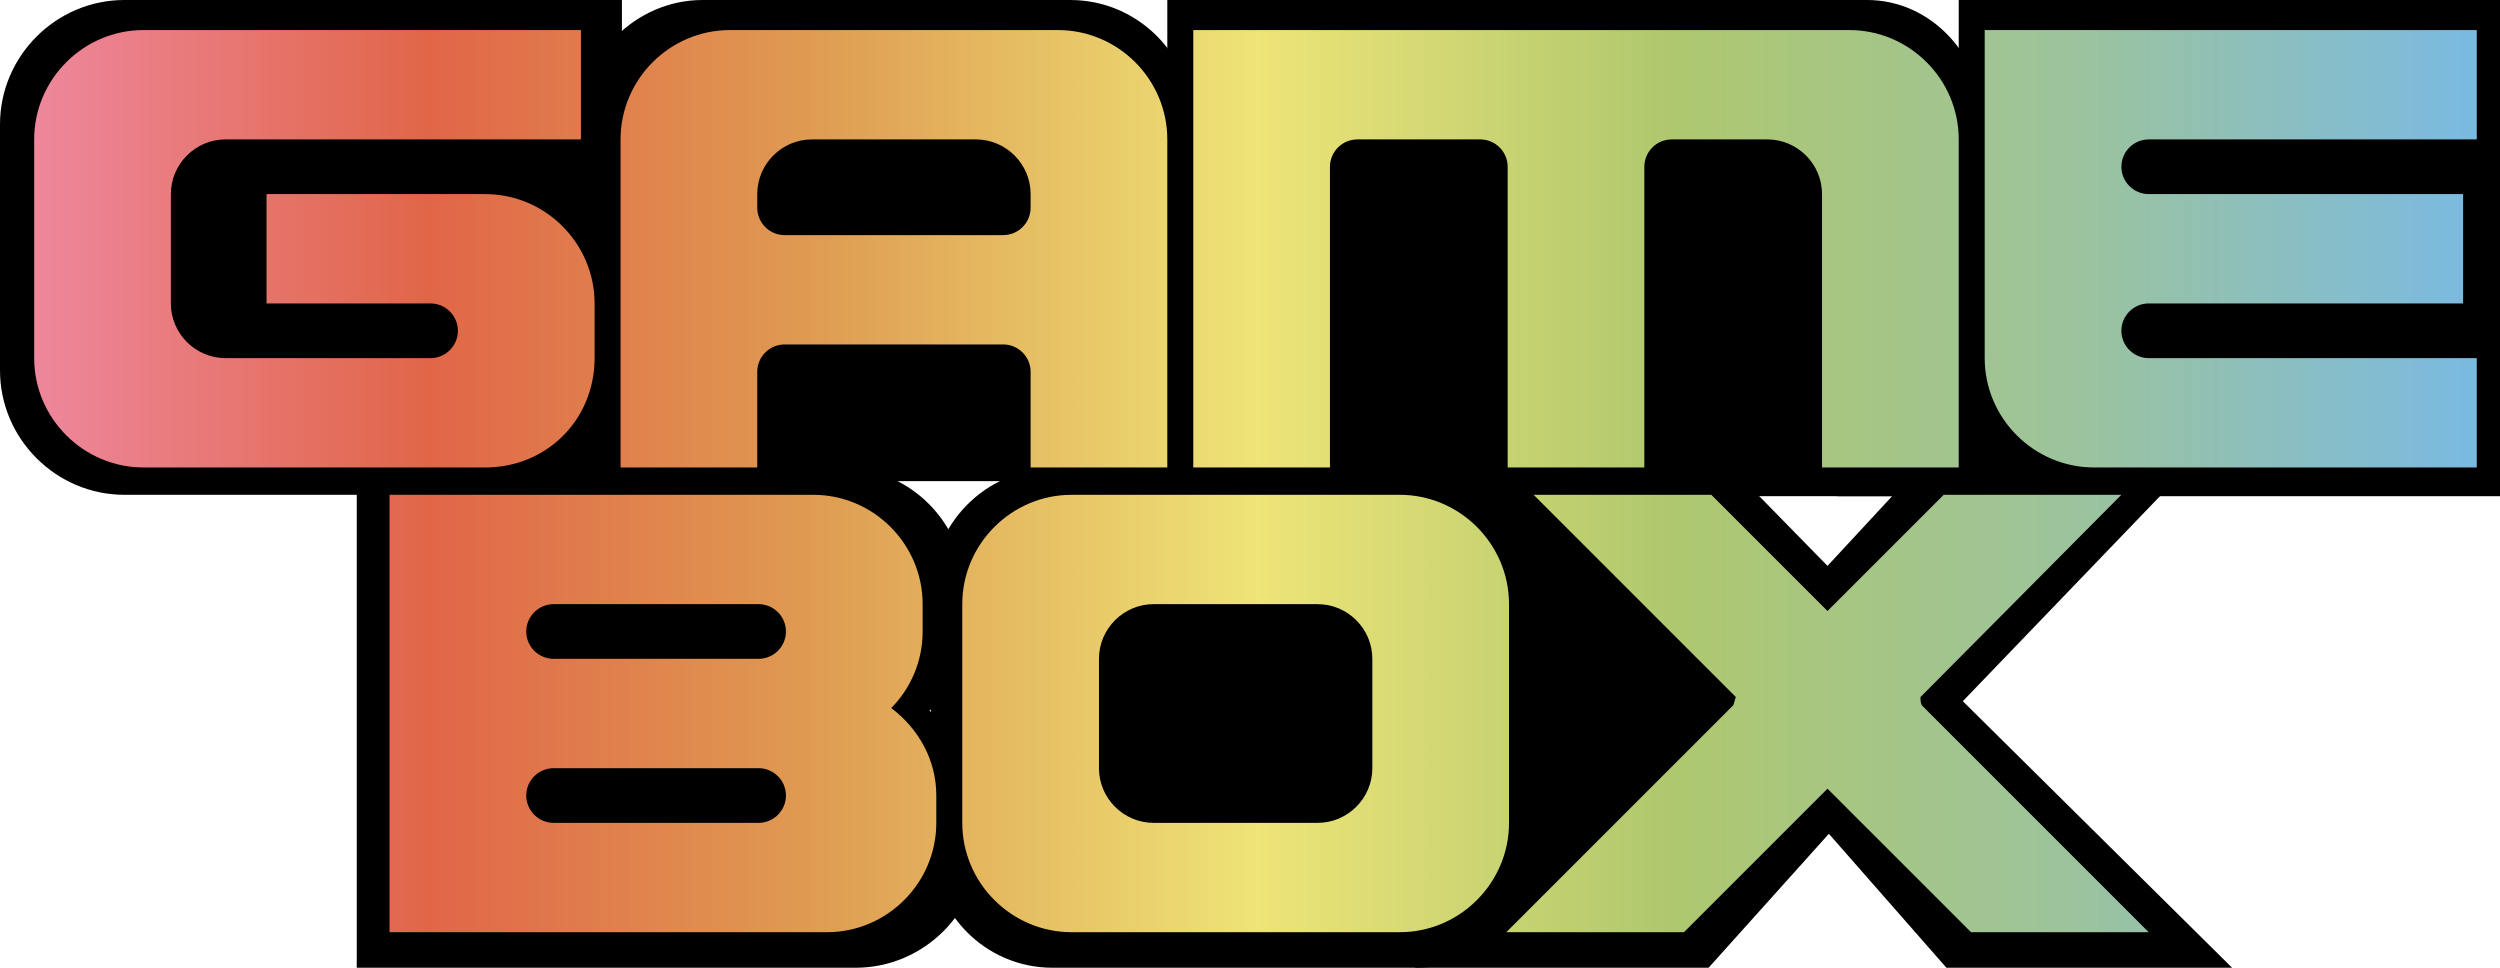
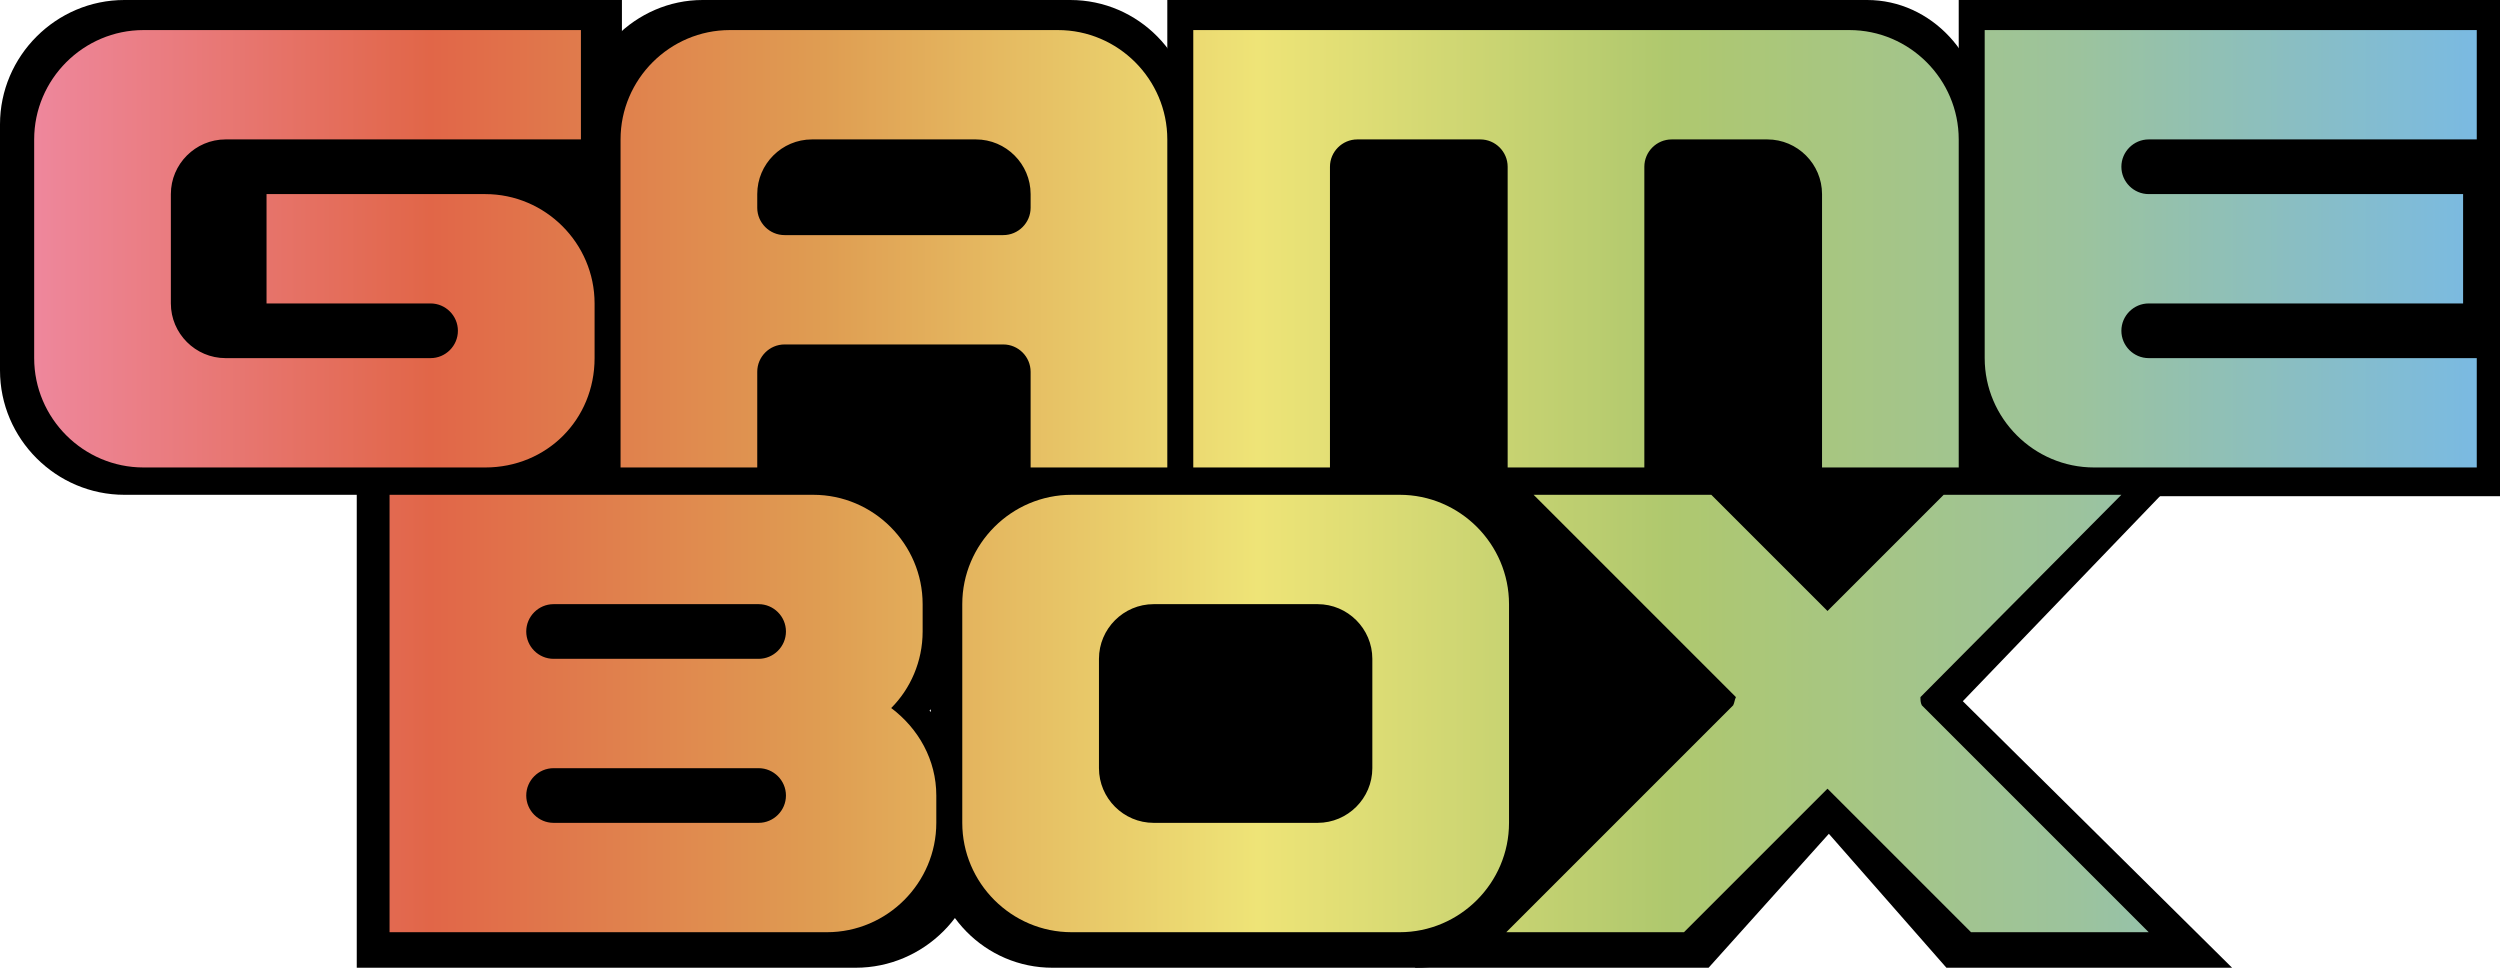
<svg xmlns="http://www.w3.org/2000/svg" version="1.1" id="Layer_1" x="0px" y="0px" viewBox="0 0 182.9 70.8" style="enable-background:new 0 0 182.9 70.8;" xml:space="preserve">
  <style type="text/css">
	.st0{fill:url(#SVGID_1_);}
</style>
+   <rect x="61.3" y="31.7" width="18.1" height="10" />
+   <rect x="124.3" y="31.8" width="18.1" height="12.9" />
  <g>
    <g>
      <path d="M53.7,28.3c0-1.2,1-2.2,2.2-2.2h17.9c1.3,0,2.3,1,2.3,2.2v7.9h11.2V9.1c0-5-4-9.1-9-9.1H51.4c-4.9,0-9,4.1-9,9.1v27.2    h11.2V28.3z" />
      <path d="M53.7,13.6c0-2.5,2-4.5,4.5-4.5h13.4c2.5,0,4.5,2,4.5,4.5v1.1c0,1.3-1,2.3-2.3,2.3H55.9c-1.2,0-2.2-1-2.2-2.3V13.6z" />
    </g>
    <path d="M37.5,36.2H9.1c-5,0-9.1-4.1-9.1-9.1V9.1C0,4.1,4.1,0,9.1,0h36.4v9.1H15.9c-2.5,0-4.5,2-4.5,4.5v9.1c0,2.5,2,4.5,4.5,4.5   h17c1.3,0,2.3-1,2.3-2.3c0-1.2-1-2.2-2.3-2.2H19.3v-9.1h18.2c5.1,0,9.1,4.1,9.1,9.1v4.5C46.6,32.2,42.5,36.2,37.5,36.2z" />
    <path d="M96.1,36.2H85.4V0h51.2c4.7,0,8.5,4.1,8.5,9.1v27.2h-10.7V13.6c0-2.5-1.9-4.5-4.3-4.5h-7.5c-1.2,0-2.2,1-2.2,2.2v24.9H110   V11.3c0-1.2-1-2.2-2.2-2.2h-9.6c-1.2,0-2.1,1-2.1,2.2V36.2z" />
    <path d="M154.3,11.3c0,1.3,1,2.3,2.2,2.3h25.3v9.1h-25.3c-1.2,0-2.2,1-2.2,2.2c0,1.3,1,2.3,2.2,2.3h26.4v9.1h-30.8   c-4.9,0-8.8-4.1-8.8-9.1V0h39.6v9.1h-26.4C155.3,9.1,154.3,10.1,154.3,11.3z" />
    <g>
      <path d="M68,52c1.6-1.6,2.6-3.9,2.6-6.4v-2.3c0-5.1-4.1-9.1-9.1-9.1H26.1v36.6h36.5c5,0,9.1-4.1,9.1-9.1v-2.3    C71.8,56.4,70.3,53.7,68,52z" />
      <path d="M56.9,61.7H39.8c-1.2,0-2.3-1-2.3-2.3c0-1.2,1-2.3,2.3-2.3h17.1c1.2,0,2.3,1,2.3,2.3C59.2,60.7,58.2,61.7,56.9,61.7z" />
      <path d="M56.9,48H39.8c-1.2,0-2.3-1-2.3-2.3c0-1.2,1-2.3,2.3-2.3h17.1c1.2,0,2.3,1,2.3,2.3C59.2,46.9,58.2,48,56.9,48z" />
    </g>
    <path d="M143.6,51.3l19.7,19.5h-20.9l-8.6-9.8l-8.8,9.8h-21.5l20.7-20.1c0.1-0.2-0.4-0.3-0.4-0.5l-18.1-17.8l18.6-0.6l9.4,9.6   l8.9-9.6l18.5,1.3" />
    <g>
      <path d="M112.4,43.4c0-5.1-4-9.1-8.9-9.1H77c-4.9,0-8.9,4.1-8.9,9.1v18.3c0,5.1,4,9.1,8.9,9.1h26.6c4.9,0,8.9-4.1,8.9-9.1V43.4z" />
      <path d="M101.3,57.1c0,2.5-2,4.6-4.4,4.6H83.6c-2.4,0-4.4-2-4.4-4.6V48c0-2.5,2-4.6,4.4-4.6h13.3c2.4,0,4.4,2,4.4,4.6V57.1z" />
    </g>
    <rect x="9.9" y="9.1" width="33.6" height="18.2" />
    <rect x="45.4" y="23.9" width="36.3" height="11.3" />
    <rect x="86.7" y="7.1" width="56.6" height="29.2" />
    <rect x="107.4" y="35.1" width="18.1" height="30.4" />
    <rect x="152.5" y="8.5" width="30.4" height="21" />
  </g>
  <linearGradient id="SVGID_1_" gradientUnits="userSpaceOnUse" x1="2.552" y1="35.239" x2="181.164" y2="35.239">
    <stop offset="0" style="stop-color:#EE879C" />
    <stop offset="0.162" style="stop-color:#E16648" />
    <stop offset="0.323" style="stop-color:#DF9D52" />
    <stop offset="0.501" style="stop-color:#EEE477" />
    <stop offset="0.669" style="stop-color:#AFC86E" />
    <stop offset="0.837" style="stop-color:#9CC39D" />
    <stop offset="1" style="stop-color:#7ABAE2" />
  </linearGradient>
  <path class="st0" d="M55.4,27.2c0-1.1,0.9-2,2-2h16c1.1,0,2,0.9,2,2v7h10v-24c0-4.4-3.6-8-8-8h-24c-4.4,0-8,3.6-8,8v24h10V27.2z   M55.4,14.2c0-2.2,1.8-4,4-4h12c2.2,0,4,1.8,4,4v1c0,1.1-0.9,2-2,2h-16c-1.1,0-2-0.9-2-2V14.2z M35.5,34.2h-25c-4.4,0-8-3.6-8-8v-16  c0-4.4,3.6-8,8-8h32v8h-26c-2.2,0-4,1.8-4,4v8c0,2.2,1.8,4,4,4h15c1.1,0,2-0.9,2-2c0-1.1-0.9-2-2-2h-12v-8h16c4.4,0,8,3.6,8,8v4  C43.5,30.7,40,34.2,35.5,34.2z M97.3,34.2h-10v-32h48c4.4,0,8,3.6,8,8v24h-10v-20c0-2.2-1.8-4-4-4h-7c-1.1,0-2,0.9-2,2v22h-10v-22  c0-1.1-0.9-2-2-2h-9c-1.1,0-2,0.9-2,2V34.2z M155.2,12.2c0,1.1,0.9,2,2,2h23v8h-23c-1.1,0-2,0.9-2,2c0,1.1,0.9,2,2,2h24v8h-28  c-4.4,0-8-3.6-8-8v-24h36v8h-24C156.1,10.2,155.2,11.1,155.2,12.2z M65.2,51.8c1.4-1.4,2.3-3.4,2.3-5.6v-2c0-4.4-3.6-8-8-8h-31v32  h32c4.4,0,8-3.6,8-8v-2C68.5,55.6,67.2,53.3,65.2,51.8z M55.5,60.2h-15c-1.1,0-2-0.9-2-2c0-1.1,0.9-2,2-2h15c1.1,0,2,0.9,2,2  C57.5,59.3,56.6,60.2,55.5,60.2z M55.5,48.2h-15c-1.1,0-2-0.9-2-2c0-1.1,0.9-2,2-2h15c1.1,0,2,0.9,2,2  C57.5,47.3,56.6,48.2,55.5,48.2z M140.6,51.6l16.6,16.6h-13l-10.5-10.5l-10.5,10.5h-13l16.6-16.6c0.1-0.2,0.1-0.4,0.2-0.6  l-14.8-14.8h13l8.5,8.5l8.5-8.5h13L140.5,51C140.5,51.2,140.5,51.4,140.6,51.6z M110.4,44.2c0-4.4-3.6-8-8-8h-24c-4.4,0-8,3.6-8,8  v16c0,4.4,3.6,8,8,8h24c4.4,0,8-3.6,8-8V44.2z M100.4,56.2c0,2.2-1.8,4-4,4h-12c-2.2,0-4-1.8-4-4v-8c0-2.2,1.8-4,4-4h12  c2.2,0,4,1.8,4,4V56.2z" />
</svg>
